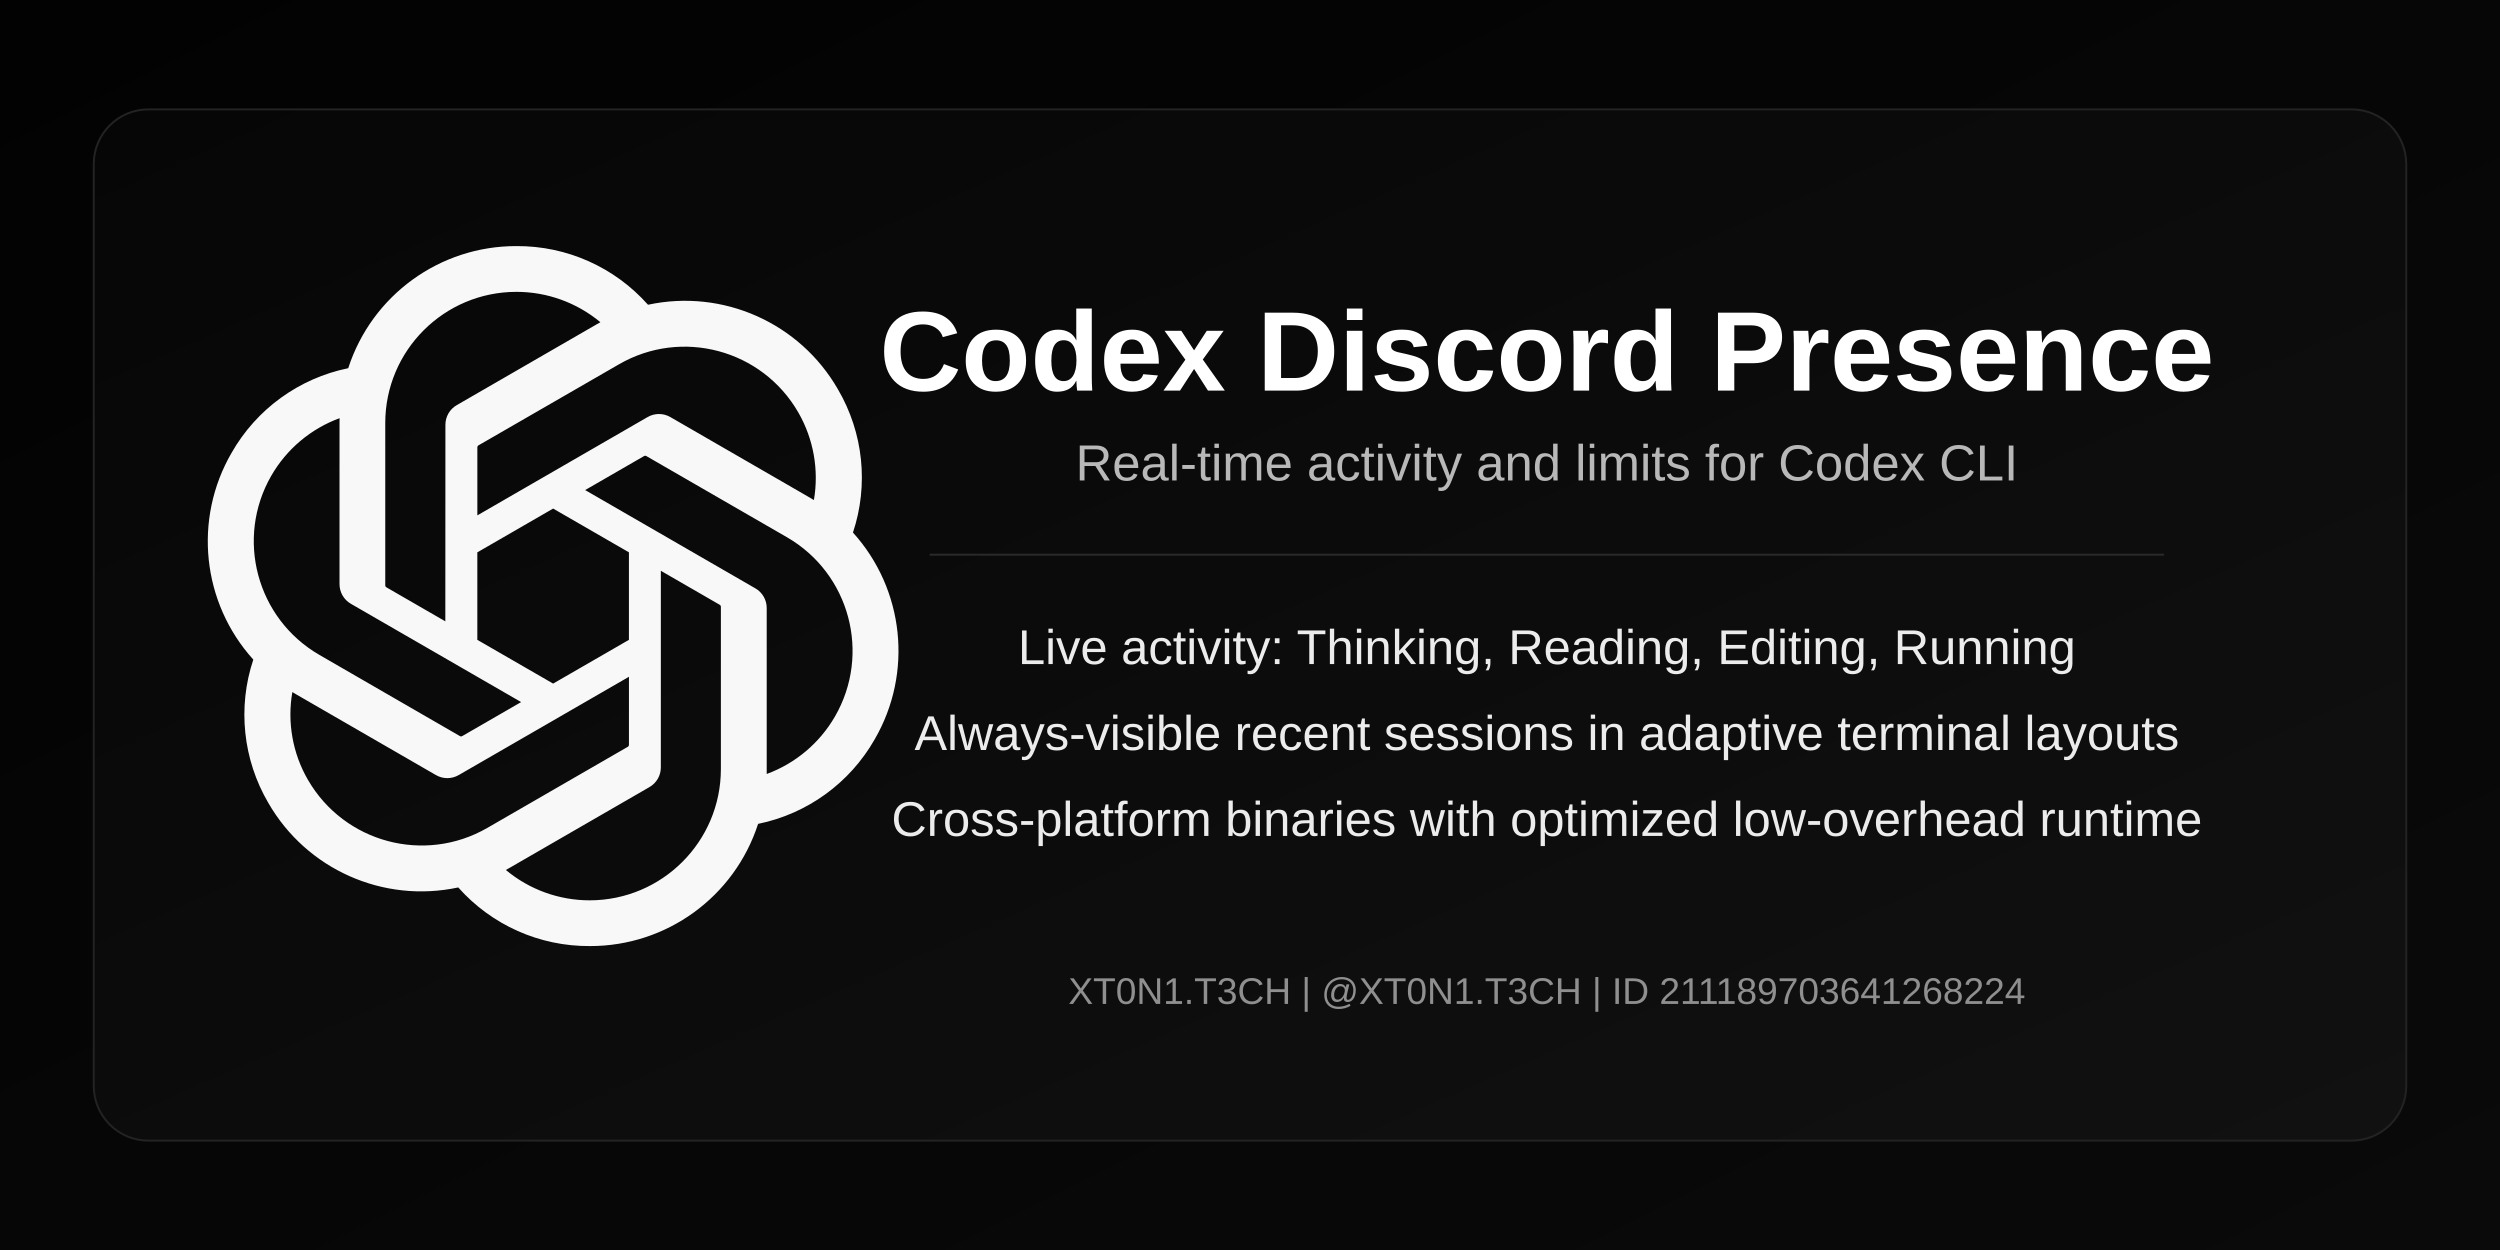
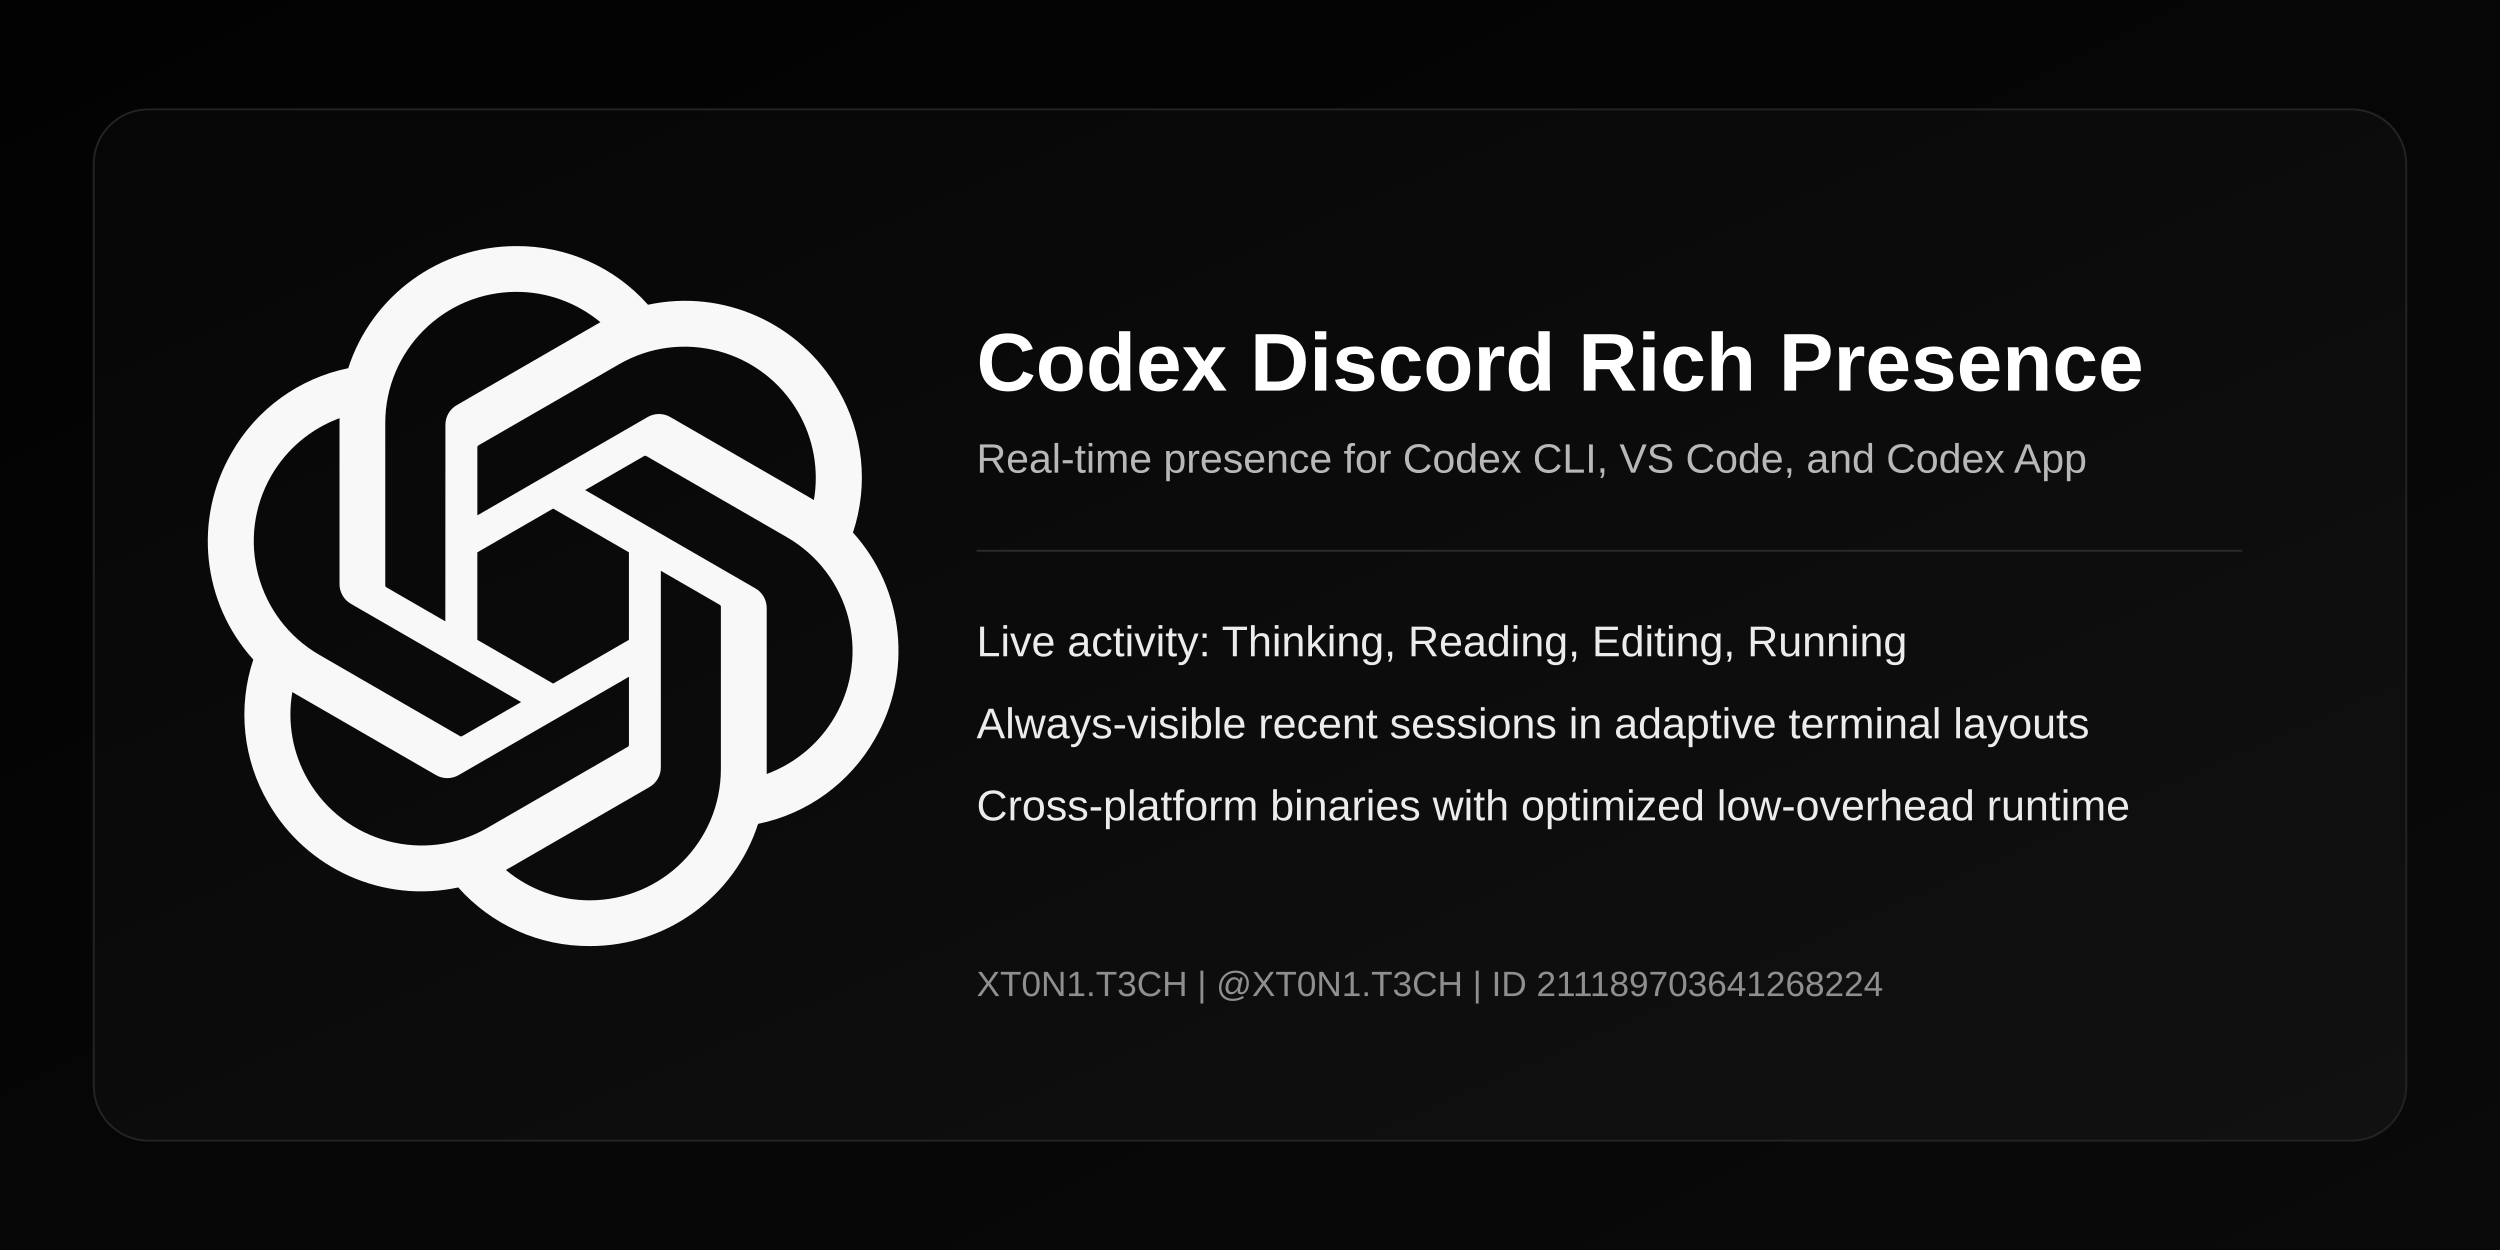
<svg xmlns="http://www.w3.org/2000/svg" viewBox="0 0 1280 640" role="img" aria-labelledby="title desc">
  <defs>
    <linearGradient id="bg" x1="0" y1="0" x2="1" y2="1">
      <stop offset="0%" stop-color="#020202" />
      <stop offset="100%" stop-color="#0a0a0a" />
    </linearGradient>
    <linearGradient id="panel" x1="0" y1="0" x2="1" y2="1">
      <stop offset="0%" stop-color="#060606" />
      <stop offset="100%" stop-color="#111111" />
    </linearGradient>
  </defs>
  <rect width="1280" height="640" fill="url(#bg)" />
  <rect x="48" y="56" width="1184" height="528" rx="28" fill="url(#panel)" stroke="#232323" />
  <g transform="translate(104 126) scale(1.12)">
    <path fill="#f8f8f8" d="m297.06 130.97c7.26-21.79 4.76-45.66-6.85-65.48-17.46-30.4-52.56-46.04-86.84-38.68-15.25-17.18-37.16-26.95-60.13-26.81-35.04-.08-66.13 22.48-76.91 55.82-22.51 4.61-41.94 18.7-53.31 38.67-17.59 30.32-13.58 68.54 9.92 94.54-7.26 21.79-4.76 45.66 6.85 65.48 17.46 30.4 52.56 46.04 86.84 38.68 15.24 17.18 37.16 26.95 60.13 26.8 35.06.09 66.16-22.49 76.94-55.86 22.51-4.61 41.94-18.7 53.31-38.67 17.57-30.32 13.55-68.51-9.94-94.51zm-120.28 168.11c-14.03.02-27.62-4.89-38.39-13.88.49-.26 1.34-.73 1.89-1.07l63.72-36.8c3.26-1.85 5.26-5.32 5.24-9.07v-89.83l26.93 15.55c.29.14.48.42.52.74v74.39c-.04 33.08-26.83 59.9-59.91 59.97zm-128.84-55.03c-7.03-12.14-9.56-26.37-7.15-40.18.47.28 1.3.79 1.89 1.13l63.72 36.8c3.23 1.89 7.23 1.89 10.47 0l77.79-44.92v31.1c.02.32-.13.63-.38.83l-64.41 37.19c-28.69 16.52-65.33 6.7-81.92-21.95zm-16.77-139.09c7-12.16 18.05-21.46 31.21-26.29 0 .55-.03 1.52-.03 2.2v73.61c-.02 3.74 1.98 7.21 5.23 9.06l77.79 44.91-26.93 15.55c-.27.18-.61.21-.91.08l-64.42-37.22c-28.63-16.58-38.45-53.21-21.95-81.89zm221.26 51.49-77.79-44.92 26.93-15.54c.27-.18.61-.21.91-.08l64.42 37.19c28.68 16.57 38.51 53.26 21.94 81.94-7.01 12.14-18.05 21.44-31.2 26.28v-75.81c.03-3.74-1.96-7.2-5.2-9.06zm26.8-40.34c-.47-.29-1.3-.79-1.89-1.13l-63.72-36.8c-3.23-1.89-7.23-1.89-10.47 0l-77.79 44.92v-31.1c-.02-.32.13-.63.38-.83l64.41-37.16c28.69-16.55 65.37-6.7 81.91 22 6.99 12.12 9.52 26.31 7.15 40.1zm-168.51 55.43-26.94-15.55c-.29-.14-.48-.42-.52-.74v-74.39c.02-33.12 26.89-59.96 60.01-59.94 14.01 0 27.57 4.92 38.34 13.88-.49.26-1.33.73-1.89 1.07l-63.72 36.8c-3.26 1.85-5.26 5.31-5.24 9.06l-.04 89.79zm14.63-31.54 34.65-20.01 34.65 20v40.01l-34.65 20-34.65-20z" />
  </g>
-   <text x="792" y="200" fill="#ffffff" font-size="58" font-family="Segoe UI, Arial, sans-serif" font-weight="700" text-anchor="middle">Codex Discord Presence</text>
-   <text x="792" y="246" fill="#b8b8b8" font-size="26" font-family="Segoe UI, Arial, sans-serif" text-anchor="middle">Real-time activity and limits for Codex CLI</text>
-   <line x1="476" y1="284" x2="1108" y2="284" stroke="#2a2a2a" />
-   <text x="792" y="340" fill="#ececec" font-size="25" font-family="Segoe UI, Arial, sans-serif" text-anchor="middle">Live activity: Thinking, Reading, Editing, Running</text>
-   <text x="792" y="384" fill="#ececec" font-size="25" font-family="Segoe UI, Arial, sans-serif" text-anchor="middle">Always-visible recent sessions in adaptive terminal layouts</text>
-   <text x="792" y="428" fill="#ececec" font-size="25" font-family="Segoe UI, Arial, sans-serif" text-anchor="middle">Cross-platform binaries with optimized low-overhead runtime</text>
-   <text x="792" y="514" fill="#8f8f8f" font-size="19" font-family="Segoe UI, Arial, sans-serif" text-anchor="middle">XT0N1.T3CH | @XT0N1.T3CH | ID 211189703641268224</text>
+   <text x="500" y="200" fill="#ffffff" font-size="42" font-family="Segoe UI, Arial, sans-serif" font-weight="700" text-anchor="start">Codex Discord Rich Presence</text>
+   <text x="500" y="242" fill="#b8b8b8" font-size="21" font-family="Segoe UI, Arial, sans-serif" text-anchor="start">Real-time presence for Codex CLI, VS Code, and Codex App</text>
+   <line x1="500" y1="282" x2="1148" y2="282" stroke="#2a2a2a" />
+   <text x="500" y="336" fill="#ececec" font-size="22" font-family="Segoe UI, Arial, sans-serif" text-anchor="start">Live activity: Thinking, Reading, Editing, Running</text>
+   <text x="500" y="378" fill="#ececec" font-size="22" font-family="Segoe UI, Arial, sans-serif" text-anchor="start">Always-visible recent sessions in adaptive terminal layouts</text>
+   <text x="500" y="420" fill="#ececec" font-size="22" font-family="Segoe UI, Arial, sans-serif" text-anchor="start">Cross-platform binaries with optimized low-overhead runtime</text>
+   <text x="500" y="510" fill="#8f8f8f" font-size="18" font-family="Segoe UI, Arial, sans-serif" text-anchor="start">XT0N1.T3CH | @XT0N1.T3CH | ID 211189703641268224</text>
</svg>
